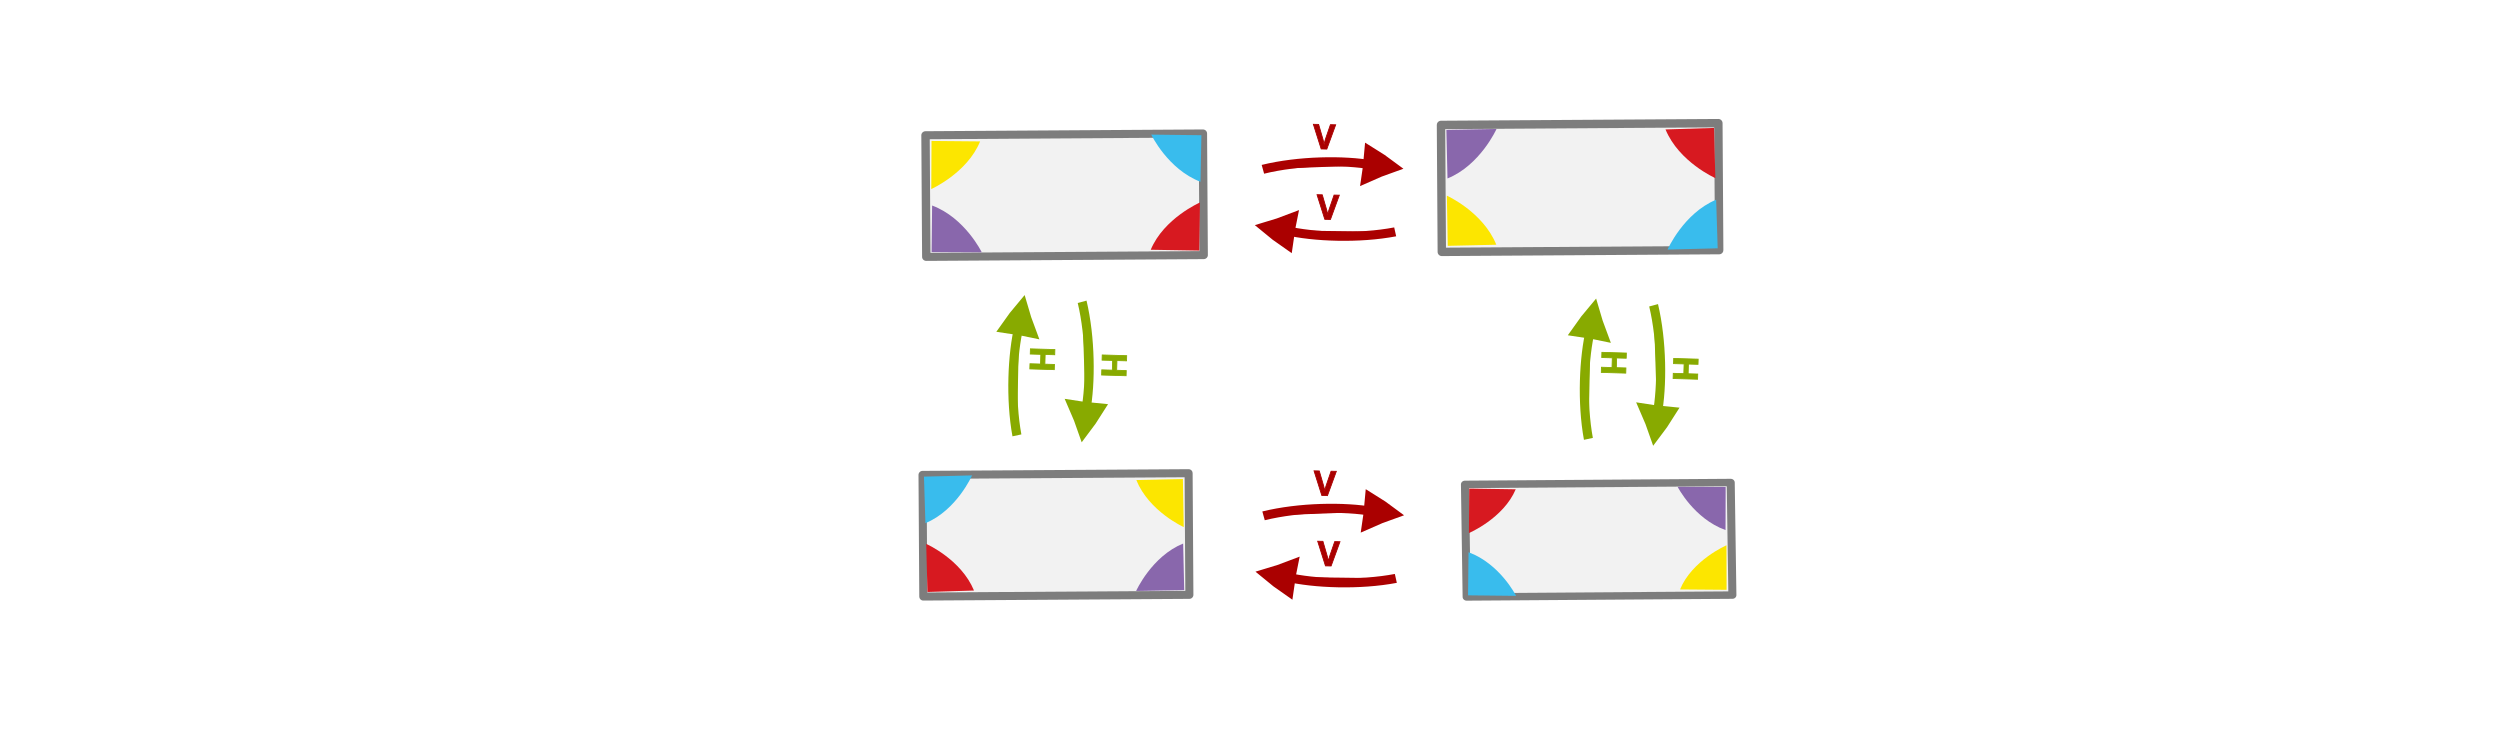
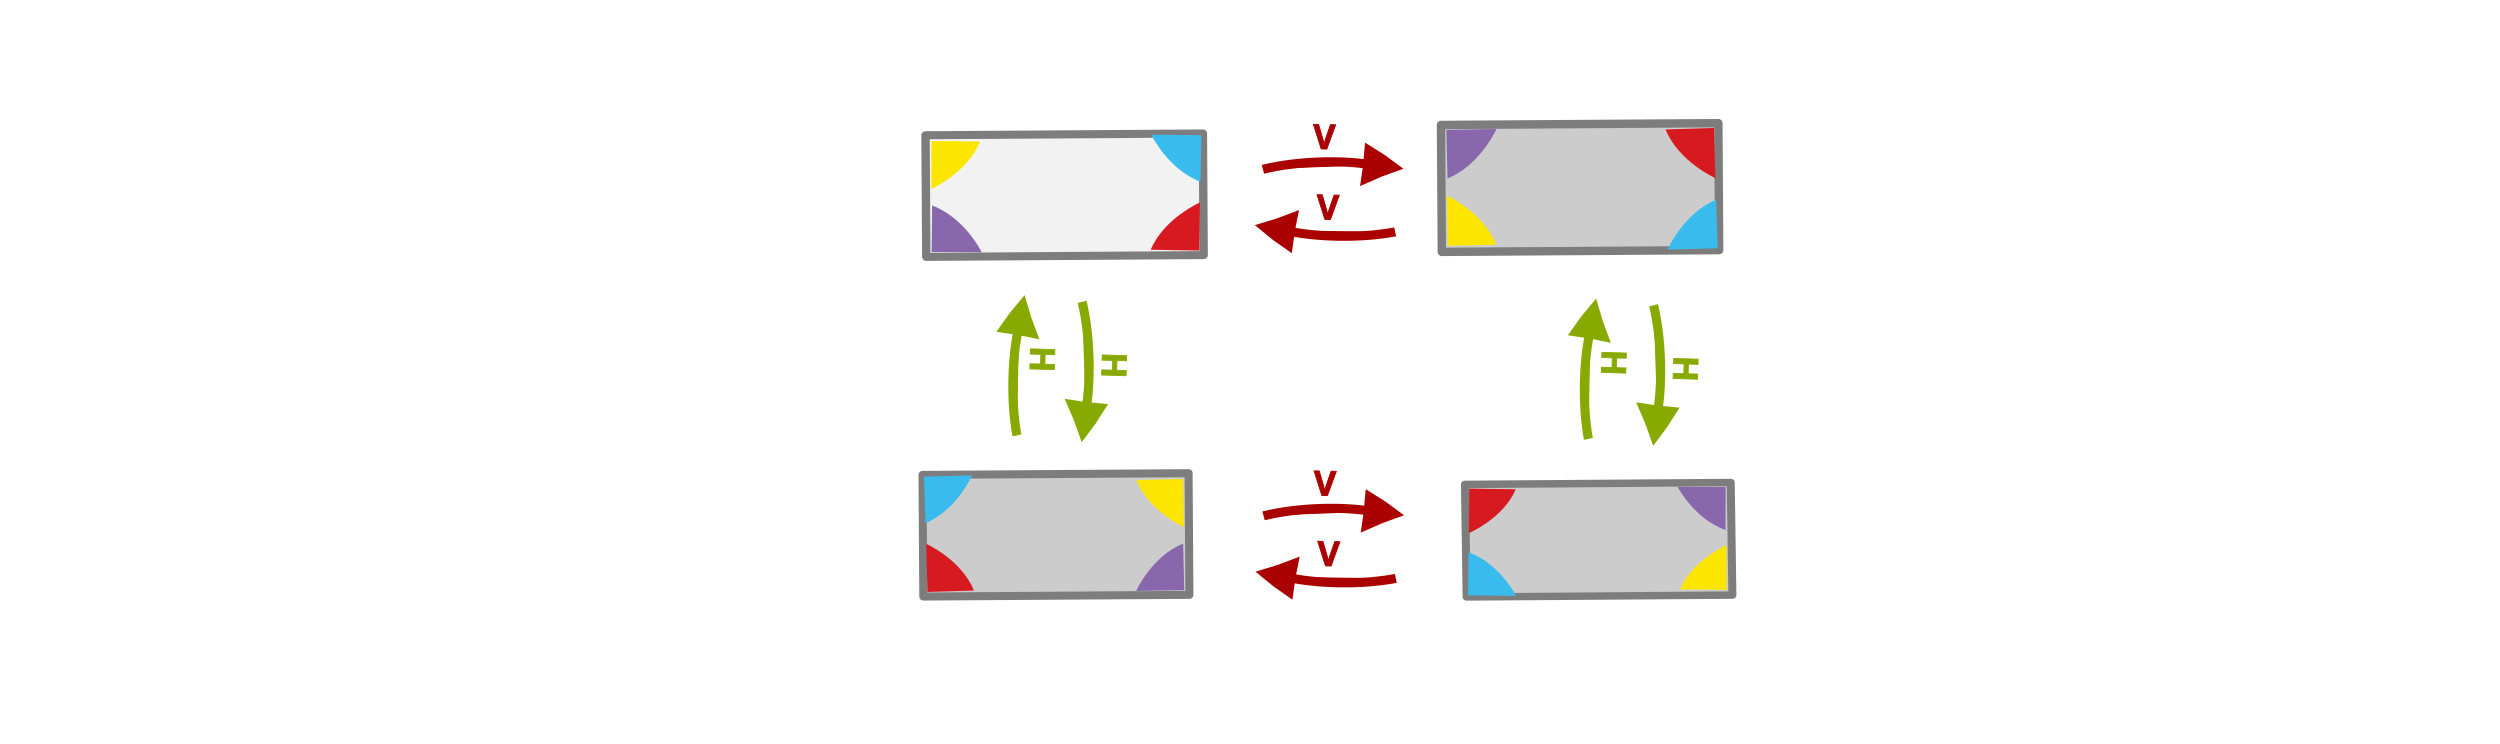
<svg xmlns="http://www.w3.org/2000/svg" viewBox="0 0 595.3 177" version="1.1" id="svg3397">
  <defs id="defs3401" />
  <g id="layer1" style="display:inline">
    <g id="g10281" transform="matrix(-0.00437829,-0.6840884,0.6840884,-0.00437829,188.864,179.3065)">
-       <path style="display:inline;fill:#f2f2f2;fill-opacity:1;stroke:#7d7d7d;stroke-width:2.801;stroke-linejoin:round;stroke-opacity:1" d="M 54.172,45.652 H 96.512 V 138.269 H 54.172 Z" id="rect10151" />
+       <path style="display:inline;fill:#cccccc;fill-opacity:1;stroke:#7d7d7d;stroke-width:2.801;stroke-linejoin:round;stroke-opacity:1" d="M 54.172,45.652 H 96.512 V 138.269 H 54.172 Z" id="rect10151" />
      <path style="display:inline;fill:#39bced;fill-opacity:1;stroke:#000000;stroke-width:0;stroke-linecap:butt;stroke-linejoin:miter;stroke-miterlimit:4;stroke-dasharray:none;stroke-opacity:1" d="m 79.696,46.55 c 4.442,10.922 16.534,16.344 16.534,16.344 l -0.324,-16.743 z" id="path1742-5" />
      <path style="display:inline;fill:#d71920;fill-opacity:1;stroke:#000000;stroke-width:0;stroke-linecap:butt;stroke-linejoin:miter;stroke-miterlimit:4;stroke-dasharray:none;stroke-opacity:1" d="m 56.149,63.315 c 10.922,-4.442 16.344,-16.534 16.344,-16.534 l -16.743,0.324 z" id="path1742-5-0" />
      <path style="display:inline;fill:#8967ac;fill-opacity:1;stroke:#000000;stroke-width:0;stroke-linecap:butt;stroke-linejoin:miter;stroke-miterlimit:4;stroke-dasharray:none;stroke-opacity:1" d="m 72.039,136.215 c -4.354,-10.958 -16.402,-16.477 -16.402,-16.477 l 0.189,16.745 z" id="path1742-5-8" />
      <path style="display:inline;fill:#fce600;fill-opacity:1;stroke:#000000;stroke-width:0;stroke-linecap:butt;stroke-linejoin:miter;stroke-miterlimit:4;stroke-dasharray:none;stroke-opacity:1" d="m 94.244,120.056 c -10.958,4.354 -16.477,16.402 -16.477,16.402 l 16.745,-0.189 z" id="path1742-5-0-3" />
    </g>
    <g style="font-style:normal;font-weight:normal;font-size:39.762px;line-height:1.25;font-family:sans-serif;letter-spacing:0px;word-spacing:0px;fill:#000000;fill-opacity:1;stroke:none;stroke-width:0.994" id="text1739" />
    <g id="g10281-2" transform="matrix(-0.00437829,-0.6840884,-0.7131312,0.00456417,319.4095,97.59578)" style="display:inline">
      <path style="display:inline;fill:#f2f2f2;fill-opacity:1;stroke:#7d7d7d;stroke-width:2.801;stroke-linejoin:round;stroke-opacity:1" d="M 54.172,45.652 H 96.512 V 138.269 H 54.172 Z" id="rect10151-5" />
      <path style="display:inline;fill:#39bced;fill-opacity:1;stroke:#000000;stroke-width:0;stroke-linecap:butt;stroke-linejoin:miter;stroke-miterlimit:4;stroke-dasharray:none;stroke-opacity:1" d="m 79.696,46.55 c 4.442,10.922 16.534,16.344 16.534,16.344 l -0.324,-16.743 z" id="path1742-5-2" />
      <path style="display:inline;fill:#d71920;fill-opacity:1;stroke:#000000;stroke-width:0;stroke-linecap:butt;stroke-linejoin:miter;stroke-miterlimit:4;stroke-dasharray:none;stroke-opacity:1" d="m 56.149,63.315 c 10.922,-4.442 16.344,-16.534 16.344,-16.534 l -16.743,0.324 z" id="path1742-5-0-4" />
      <path style="display:inline;fill:#8967ac;fill-opacity:1;stroke:#000000;stroke-width:0;stroke-linecap:butt;stroke-linejoin:miter;stroke-miterlimit:4;stroke-dasharray:none;stroke-opacity:1" d="m 72.039,136.215 c -4.354,-10.958 -16.402,-16.477 -16.402,-16.477 l 0.189,16.745 z" id="path1742-5-8-4" />
      <path style="display:inline;fill:#fce600;fill-opacity:1;stroke:#000000;stroke-width:0;stroke-linecap:butt;stroke-linejoin:miter;stroke-miterlimit:4;stroke-dasharray:none;stroke-opacity:1" d="m 94.244,120.056 c -10.958,4.354 -16.477,16.402 -16.477,16.402 l 16.745,-0.189 z" id="path1742-5-0-3-3" />
    </g>
    <g id="g10281-2-8" transform="matrix(0.00456932,0.7139356,-0.7131312,0.00456417,441.4858,-9.556085)" style="display:inline">
-       <path style="display:inline;fill:#f2f2f2;fill-opacity:1;stroke:#7d7d7d;stroke-width:2.801;stroke-linejoin:round;stroke-opacity:1" d="M 54.172,45.652 H 96.512 V 138.269 H 54.172 Z" id="rect10151-5-6" />
+       <path style="display:inline;fill:#cccccc;fill-opacity:1;stroke:#7d7d7d;stroke-width:2.801;stroke-linejoin:round;stroke-opacity:1" d="M 54.172,45.652 H 96.512 V 138.269 H 54.172 Z" id="rect10151-5-6" />
      <path style="display:inline;fill:#39bced;fill-opacity:1;stroke:#000000;stroke-width:0;stroke-linecap:butt;stroke-linejoin:miter;stroke-miterlimit:4;stroke-dasharray:none;stroke-opacity:1" d="m 79.696,46.55 c 4.442,10.922 16.534,16.344 16.534,16.344 l -0.324,-16.743 z" id="path1742-5-2-0" />
      <path style="display:inline;fill:#d71920;fill-opacity:1;stroke:#000000;stroke-width:0;stroke-linecap:butt;stroke-linejoin:miter;stroke-miterlimit:4;stroke-dasharray:none;stroke-opacity:1" d="m 56.149,63.315 c 10.922,-4.442 16.344,-16.534 16.344,-16.534 l -16.743,0.324 z" id="path1742-5-0-4-8" />
      <path style="display:inline;fill:#8967ac;fill-opacity:1;stroke:#000000;stroke-width:0;stroke-linecap:butt;stroke-linejoin:miter;stroke-miterlimit:4;stroke-dasharray:none;stroke-opacity:1" d="m 72.039,136.215 c -4.354,-10.958 -16.402,-16.477 -16.402,-16.477 l 0.189,16.745 z" id="path1742-5-8-4-9" />
      <path style="display:inline;fill:#fce600;fill-opacity:1;stroke:#000000;stroke-width:0;stroke-linecap:butt;stroke-linejoin:miter;stroke-miterlimit:4;stroke-dasharray:none;stroke-opacity:1" d="m 94.244,120.056 c -10.958,4.354 -16.477,16.402 -16.477,16.402 l 16.745,-0.189 z" id="path1742-5-0-3-3-2" />
    </g>
    <g id="g10281-2-8-2" transform="matrix(0.0093944,0.6330548,0.6832732,-0.0047813,317.1347,81.26684)" style="display:inline">
-       <path style="display:inline;fill:#f2f2f2;fill-opacity:1;stroke:#7d7d7d;stroke-width:2.801;stroke-linejoin:round;stroke-opacity:1" d="M 54.172,45.652 H 96.512 V 138.269 H 54.172 Z" id="rect10151-5-6-3" />
+       <path style="display:inline;fill:#cccccc;fill-opacity:1;stroke:#7d7d7d;stroke-width:2.801;stroke-linejoin:round;stroke-opacity:1" d="M 54.172,45.652 H 96.512 V 138.269 H 54.172 Z" id="rect10151-5-6-3" />
      <path style="display:inline;fill:#39bced;fill-opacity:1;stroke:#000000;stroke-width:0;stroke-linecap:butt;stroke-linejoin:miter;stroke-miterlimit:4;stroke-dasharray:none;stroke-opacity:1" d="m 79.696,46.55 c 4.442,10.922 16.534,16.344 16.534,16.344 l -0.324,-16.743 z" id="path1742-5-2-0-1" />
      <path style="display:inline;fill:#d71920;fill-opacity:1;stroke:#000000;stroke-width:0;stroke-linecap:butt;stroke-linejoin:miter;stroke-miterlimit:4;stroke-dasharray:none;stroke-opacity:1" d="m 56.149,63.315 c 10.922,-4.442 16.344,-16.534 16.344,-16.534 l -16.743,0.324 z" id="path1742-5-0-4-8-8" />
      <path style="display:inline;fill:#8967ac;fill-opacity:1;stroke:#000000;stroke-width:0;stroke-linecap:butt;stroke-linejoin:miter;stroke-miterlimit:4;stroke-dasharray:none;stroke-opacity:1" d="m 72.039,136.215 c -4.354,-10.958 -16.402,-16.477 -16.402,-16.477 l 0.189,16.745 z" id="path1742-5-8-4-9-3" />
      <path style="display:inline;fill:#fce600;fill-opacity:1;stroke:#000000;stroke-width:0;stroke-linecap:butt;stroke-linejoin:miter;stroke-miterlimit:4;stroke-dasharray:none;stroke-opacity:1" d="m 94.244,120.056 c -10.958,4.354 -16.477,16.402 -16.477,16.402 l 16.745,-0.189 z" id="path1742-5-0-3-3-2-4" />
    </g>
    <g id="g12351-0" transform="rotate(1.266524,-5372.651,1509.275)" style="display:inline;fill:#aa0000;stroke:#aa0000">
      <g id="g11392-29" transform="translate(151.7823,-89.79427)" style="fill:#aa0000;stroke:#aa0000">
        <g style="display:inline;fill:#aa0000;stroke:#aa0000;stroke-width:6.389;stroke-miterlimit:10" id="g1482-7-43" transform="matrix(0.2416583,-0.0085426,0.00819815,0.2481488,68.10586,32.80257)">
          <path style="fill:#aa0000;stroke:#aa0000;stroke-width:35.526" id="path1478-7-5" transform="matrix(0.4768,-0.02932,0.03214,0.42867,147.58,197.367)" d="m 315.1,101.79 c 10.682,-4.135 21.77,-7.738 33.127,-11.074 -8.518,-8.139 -17.577,-16.01 -27.178,-23.616 -2.04,12.119 -3.103,21.663 -5.949,34.69 z" />
          <path style="fill:#aa0000;stroke:#aa0000;stroke-width:10.649;paint-order:markers fill stroke" id="path1480-1-1" transform="matrix(0.89574,0,0,0.81736,18.384,154.236)" d="m 197.036,89.49 c 39.237,-9.724 89.303,-9.828 120.462,-3.317" />
        </g>
        <text xml:space="preserve" style="font-style:normal;font-weight:normal;font-size:8.178px;line-height:1.25;font-family:sans-serif;display:inline;fill:#aa0000;fill-opacity:1;stroke:#aa0000;stroke-width:0.204" x="128.844" y="82.409" id="text5016-15-74">
          <tspan id="tspan5014-9" x="128.844" y="82.409" style="font-style:normal;font-variant:normal;font-weight:bold;font-stretch:normal;font-family:sans-serif;-inkscape-font-specification:'sans-serif Bold';fill:#aa0000;stroke:#aa0000;stroke-width:0.204">V</tspan>
        </text>
      </g>
      <g style="display:inline;fill:#aa0000;stroke:#aa0000;stroke-width:6.389;stroke-miterlimit:10" id="g1482-7-4-31" transform="matrix(-0.2417761,-0.0040031,0.00468373,-0.24824,346.7188,69.18872)">
        <path style="fill:#aa0000;stroke:#aa0000;stroke-width:35.526" id="path1478-7-27-46" transform="matrix(0.4768,-0.02932,0.03214,0.42867,147.58,197.367)" d="m 315.1,101.79 c 10.682,-4.135 21.77,-7.738 33.127,-11.074 -8.518,-8.139 -17.577,-16.01 -27.178,-23.616 -2.04,12.119 -3.103,21.663 -5.949,34.69 z" />
        <path style="fill:#aa0000;stroke:#aa0000;stroke-width:10.649;paint-order:markers fill stroke" id="path1480-1-4-94" transform="matrix(0.89574,0,0,0.81736,18.384,154.236)" d="m 197.036,89.49 c 39.237,-9.724 89.303,-9.828 120.462,-3.317" />
      </g>
      <text xml:space="preserve" style="font-style:normal;font-weight:normal;font-size:8.178px;line-height:1.25;font-family:sans-serif;display:inline;fill:#aa0000;fill-opacity:1;stroke:#aa0000;stroke-width:0.204" x="281.862" y="9.352" id="text5016-15-0-22">
        <tspan id="tspan5014-9-3" x="281.862" y="9.352" style="font-style:normal;font-variant:normal;font-weight:bold;font-stretch:normal;font-family:sans-serif;-inkscape-font-specification:'sans-serif Bold';fill:#aa0000;stroke:#aa0000;stroke-width:0.204">V</tspan>
      </text>
    </g>
    <g id="g12236-0-6" transform="rotate(91.67259,262.2128,82.98737)" style="display:inline;fill:#88aa00;stroke:#88aa00">
      <g id="g11392-2-4-4" style="display:inline;fill:#88aa00;stroke:#88aa00" transform="translate(134.1609,0.286014)">
        <g style="display:inline;fill:#88aa00;stroke:#88aa00;stroke-width:6.389;stroke-miterlimit:10" id="g1482-7-8-0-1" transform="matrix(0.2416583,-0.0085426,0.00819815,0.2481488,68.10586,32.80257)">
          <path style="fill:#88aa00;stroke:#88aa00;stroke-width:35.526" id="path1478-7-0-1-2" transform="matrix(0.4768,-0.02932,0.03214,0.42867,147.58,197.367)" d="m 315.1,101.79 c 10.682,-4.135 21.77,-7.738 33.127,-11.074 -8.518,-8.139 -17.577,-16.01 -27.178,-23.616 -2.04,12.119 -3.103,21.663 -5.949,34.69 z" />
          <path style="fill:#88aa00;stroke:#88aa00;stroke-width:10.649;paint-order:markers fill stroke" id="path1480-1-3-3-8" transform="matrix(0.89574,0,0,0.81736,18.384,154.236)" d="m 197.036,89.49 c 39.237,-9.724 89.303,-9.828 120.462,-3.317" />
        </g>
        <text xml:space="preserve" style="font-style:normal;font-weight:normal;font-size:8.178px;line-height:1.25;font-family:sans-serif;display:inline;fill:#88aa00;fill-opacity:1;stroke:#88aa00;stroke-width:0.204" x="128.844" y="82.409" id="text5016-15-7-7-8">
          <tspan id="tspan5014-9-0-4" x="128.844" y="82.409" style="font-style:normal;font-variant:normal;font-weight:bold;font-stretch:normal;font-family:sans-serif;-inkscape-font-specification:'sans-serif Bold';fill:#88aa00;stroke:#88aa00;stroke-width:0.204">H</tspan>
        </text>
      </g>
      <g style="display:inline;fill:#88aa00;stroke:#88aa00;stroke-width:6.389;stroke-miterlimit:10" id="g1482-7-4-3-1-9" transform="matrix(-0.2417761,-0.0040031,0.00468373,-0.24824,329.5237,159.6637)">
        <path style="fill:#88aa00;stroke:#88aa00;stroke-width:35.526" id="path1478-7-27-4-1-2" transform="matrix(0.4768,-0.02932,0.03214,0.42867,147.58,197.367)" d="m 315.1,101.79 c 10.682,-4.135 21.77,-7.738 33.127,-11.074 -8.518,-8.139 -17.577,-16.01 -27.178,-23.616 -2.04,12.119 -3.103,21.663 -5.949,34.69 z" />
        <path style="fill:#88aa00;stroke:#88aa00;stroke-width:10.649;paint-order:markers fill stroke" id="path1480-1-4-9-3-8" transform="matrix(0.89574,0,0,0.81736,18.384,154.236)" d="m 197.036,89.49 c 39.237,-9.724 89.303,-9.828 120.462,-3.317" />
      </g>
      <text xml:space="preserve" style="font-style:normal;font-weight:normal;font-size:8.178px;line-height:1.25;font-family:sans-serif;display:inline;fill:#88aa00;fill-opacity:1;stroke:#88aa00;stroke-width:0.204" x="262.051" y="99.827" id="text5016-15-0-2-0-8">
        <tspan id="tspan5014-9-3-7-3" x="262.051" y="99.827" style="font-style:normal;font-variant:normal;font-weight:bold;font-stretch:normal;font-family:sans-serif;-inkscape-font-specification:'sans-serif Bold';fill:#88aa00;stroke:#88aa00;stroke-width:0.204">H</tspan>
      </text>
    </g>
    <g id="g12351-0-8" transform="rotate(1.266524,-1639.924,1460.991)" style="display:inline;fill:#aa0000;stroke:#aa0000">
      <g id="g11392-29-6" transform="translate(151.7823,-89.79427)" style="fill:#aa0000;stroke:#aa0000">
        <g style="display:inline;fill:#aa0000;stroke:#aa0000;stroke-width:6.389;stroke-miterlimit:10" id="g1482-7-43-8" transform="matrix(0.2416583,-0.0085426,0.00819815,0.2481488,68.10586,32.80257)">
          <path style="fill:#aa0000;stroke:#aa0000;stroke-width:35.526" id="path1478-7-5-3" transform="matrix(0.4768,-0.02932,0.03214,0.42867,147.58,197.367)" d="m 315.1,101.79 c 10.682,-4.135 21.77,-7.738 33.127,-11.074 -8.518,-8.139 -17.577,-16.01 -27.178,-23.616 -2.04,12.119 -3.103,21.663 -5.949,34.69 z" />
          <path style="fill:#aa0000;stroke:#aa0000;stroke-width:10.649;paint-order:markers fill stroke" id="path1480-1-1-8" transform="matrix(0.89574,0,0,0.81736,18.384,154.236)" d="m 197.036,89.49 c 39.237,-9.724 89.303,-9.828 120.462,-3.317" />
        </g>
        <text xml:space="preserve" style="font-style:normal;font-weight:normal;font-size:8.178px;line-height:1.25;font-family:sans-serif;display:inline;fill:#aa0000;fill-opacity:1;stroke:#aa0000;stroke-width:0.204" x="128.844" y="82.409" id="text5016-15-74-3">
          <tspan id="tspan5014-9-33" x="128.844" y="82.409" style="font-style:normal;font-variant:normal;font-weight:bold;font-stretch:normal;font-family:sans-serif;-inkscape-font-specification:'sans-serif Bold';fill:#aa0000;stroke:#aa0000;stroke-width:0.204">V</tspan>
        </text>
      </g>
      <g style="display:inline;fill:#aa0000;stroke:#aa0000;stroke-width:6.389;stroke-miterlimit:10" id="g1482-7-4-31-8" transform="matrix(-0.2417761,-0.0040031,0.00468373,-0.24824,346.7188,69.18872)">
        <path style="fill:#aa0000;stroke:#aa0000;stroke-width:35.526" id="path1478-7-27-46-0" transform="matrix(0.4768,-0.02932,0.03214,0.42867,147.58,197.367)" d="m 315.1,101.79 c 10.682,-4.135 21.77,-7.738 33.127,-11.074 -8.518,-8.139 -17.577,-16.01 -27.178,-23.616 -2.04,12.119 -3.103,21.663 -5.949,34.69 z" />
        <path style="fill:#aa0000;stroke:#aa0000;stroke-width:10.649;paint-order:markers fill stroke" id="path1480-1-4-94-4" transform="matrix(0.89574,0,0,0.81736,18.384,154.236)" d="m 197.036,89.49 c 39.237,-9.724 89.303,-9.828 120.462,-3.317" />
      </g>
      <text xml:space="preserve" style="font-style:normal;font-weight:normal;font-size:8.178px;line-height:1.25;font-family:sans-serif;display:inline;fill:#aa0000;fill-opacity:1;stroke:#aa0000;stroke-width:0.204" x="281.862" y="9.352" id="text5016-15-0-22-7">
        <tspan id="tspan5014-9-3-6" x="281.862" y="9.352" style="font-style:normal;font-variant:normal;font-weight:bold;font-stretch:normal;font-family:sans-serif;-inkscape-font-specification:'sans-serif Bold';fill:#aa0000;stroke:#aa0000;stroke-width:0.204">V</tspan>
      </text>
    </g>
    <g id="g12236-0-6-8" transform="rotate(91.67259,329.8494,149.4856)" style="display:inline;fill:#88aa00;stroke:#88aa00">
      <g id="g11392-2-4-4-9" style="display:inline;fill:#88aa00;stroke:#88aa00" transform="translate(134.1609,0.286014)">
        <g style="display:inline;fill:#88aa00;stroke:#88aa00;stroke-width:6.389;stroke-miterlimit:10" id="g1482-7-8-0-1-0" transform="matrix(0.2416583,-0.0085426,0.00819815,0.2481488,68.10586,32.80257)">
          <path style="fill:#88aa00;stroke:#88aa00;stroke-width:35.526" id="path1478-7-0-1-2-6" transform="matrix(0.4768,-0.02932,0.03214,0.42867,147.58,197.367)" d="m 315.1,101.79 c 10.682,-4.135 21.77,-7.738 33.127,-11.074 -8.518,-8.139 -17.577,-16.01 -27.178,-23.616 -2.04,12.119 -3.103,21.663 -5.949,34.69 z" />
          <path style="fill:#88aa00;stroke:#88aa00;stroke-width:10.649;paint-order:markers fill stroke" id="path1480-1-3-3-8-8" transform="matrix(0.89574,0,0,0.81736,18.384,154.236)" d="m 197.036,89.49 c 39.237,-9.724 89.303,-9.828 120.462,-3.317" />
        </g>
        <text xml:space="preserve" style="font-style:normal;font-weight:normal;font-size:8.178px;line-height:1.25;font-family:sans-serif;display:inline;fill:#88aa00;fill-opacity:1;stroke:#88aa00;stroke-width:0.204" x="128.844" y="82.409" id="text5016-15-7-7-8-7">
          <tspan id="tspan5014-9-0-4-9" x="128.844" y="82.409" style="font-style:normal;font-variant:normal;font-weight:bold;font-stretch:normal;font-family:sans-serif;-inkscape-font-specification:'sans-serif Bold';fill:#88aa00;stroke:#88aa00;stroke-width:0.204">H</tspan>
        </text>
      </g>
      <g style="display:inline;fill:#88aa00;stroke:#88aa00;stroke-width:6.389;stroke-miterlimit:10" id="g1482-7-4-3-1-9-0" transform="matrix(-0.2417761,-0.0040031,0.00468373,-0.24824,329.5237,159.6637)">
        <path style="fill:#88aa00;stroke:#88aa00;stroke-width:35.526" id="path1478-7-27-4-1-2-3" transform="matrix(0.4768,-0.02932,0.03214,0.42867,147.58,197.367)" d="m 315.1,101.79 c 10.682,-4.135 21.77,-7.738 33.127,-11.074 -8.518,-8.139 -17.577,-16.01 -27.178,-23.616 -2.04,12.119 -3.103,21.663 -5.949,34.69 z" />
        <path style="fill:#88aa00;stroke:#88aa00;stroke-width:10.649;paint-order:markers fill stroke" id="path1480-1-4-9-3-8-3" transform="matrix(0.89574,0,0,0.81736,18.384,154.236)" d="m 197.036,89.49 c 39.237,-9.724 89.303,-9.828 120.462,-3.317" />
      </g>
      <text xml:space="preserve" style="font-style:normal;font-weight:normal;font-size:8.178px;line-height:1.25;font-family:sans-serif;display:inline;fill:#88aa00;fill-opacity:1;stroke:#88aa00;stroke-width:0.204" x="262.051" y="99.827" id="text5016-15-0-2-0-8-3">
        <tspan id="tspan5014-9-3-7-3-7" x="262.051" y="99.827" style="font-style:normal;font-variant:normal;font-weight:bold;font-stretch:normal;font-family:sans-serif;-inkscape-font-specification:'sans-serif Bold';fill:#88aa00;stroke:#88aa00;stroke-width:0.204">H</tspan>
      </text>
    </g>
  </g>
</svg>
